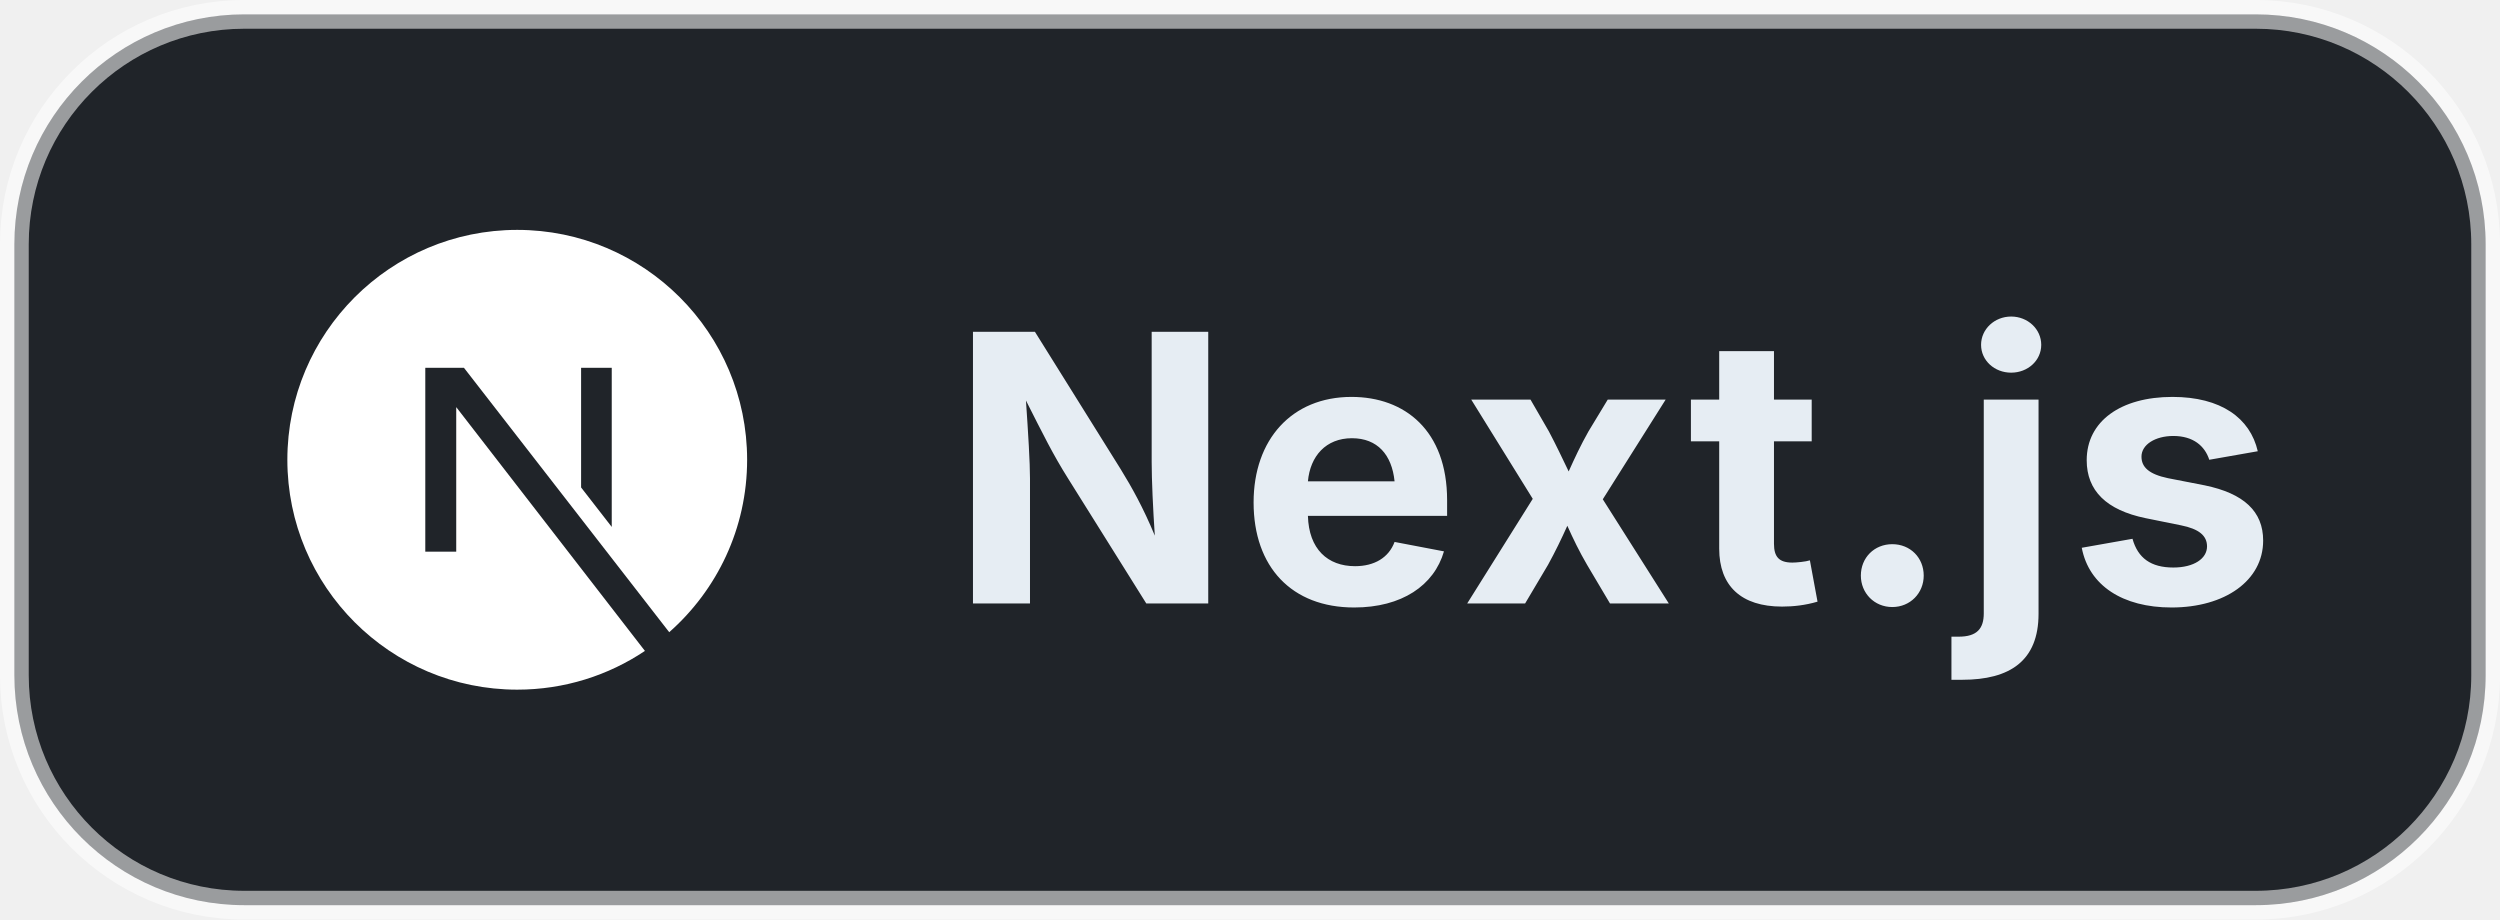
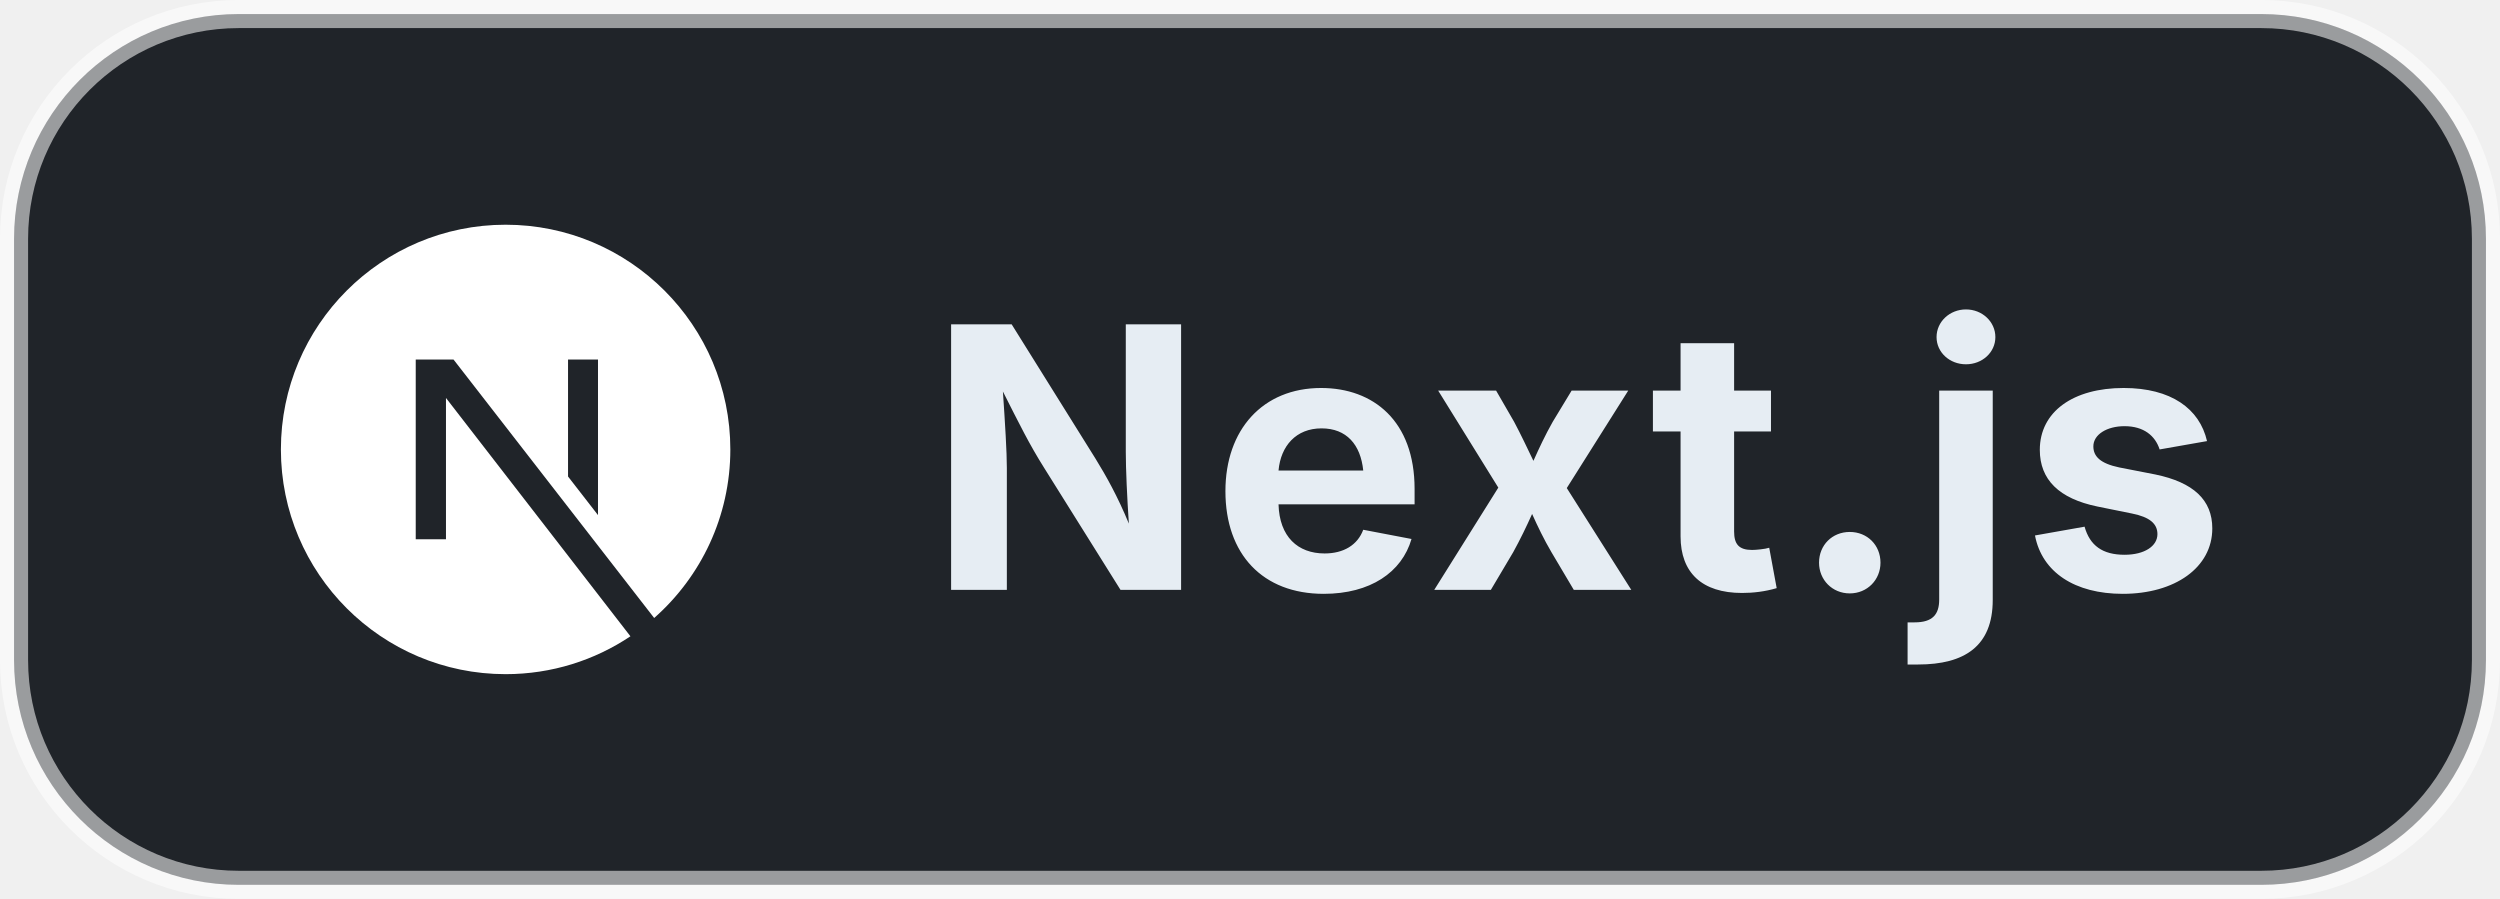
- <svg xmlns="http://www.w3.org/2000/svg" viewBox="0 0 87 32" width="87" height="32" font-family="Pretendard, -apple-system, BlinkMacSystemFont, 'Segoe UI', Inter, sans-serif">
-   <rect x="0.5" y="0.5" width="86" height="31" rx="8" fill="#0d1117" />
-   <rect x="0.5" y="0.5" width="86" height="31" rx="8" fill="#FFFFFF" fill-opacity="0.08" />
-   <rect x="0.5" y="0.5" width="86" height="31" rx="8" fill="none" stroke="#FFFFFF" stroke-opacity="0.55" />
+ <svg xmlns="http://www.w3.org/2000/svg" viewBox="0 0 89 32" width="89" height="32" font-family="Pretendard, -apple-system, BlinkMacSystemFont, 'Segoe UI', Inter, sans-serif">
+   <rect x="0.5" y="0.5" width="88" height="31" rx="8" fill="#0d1117" />
+   <rect x="0.5" y="0.5" width="88" height="31" rx="8" fill="#FFFFFF" fill-opacity="0.08" />
+   <rect x="0.5" y="0.5" width="88" height="31" rx="8" fill="none" stroke="#FFFFFF" stroke-opacity="0.55" />
  <g transform="translate(10,8) scale(0.6666667)">
    <path d="M18.665 21.978C16.758 23.255 14.465 24 12 24 5.377 24 0 18.623 0 12S5.377 0 12 0s12 5.377 12 12c0 3.583-1.574 6.801-4.067 9.001L9.219 7.2H7.2v9.596h1.615V9.251l9.85 12.727Zm-3.332-8.533 1.6 2.061V7.2h-1.6v6.245Z" fill="#FFFFFF" />
  </g>
  <text x="33" y="21" font-size="13" font-weight="700" letter-spacing="0.2" fill="#e6edf3">Next.js</text>
</svg>
